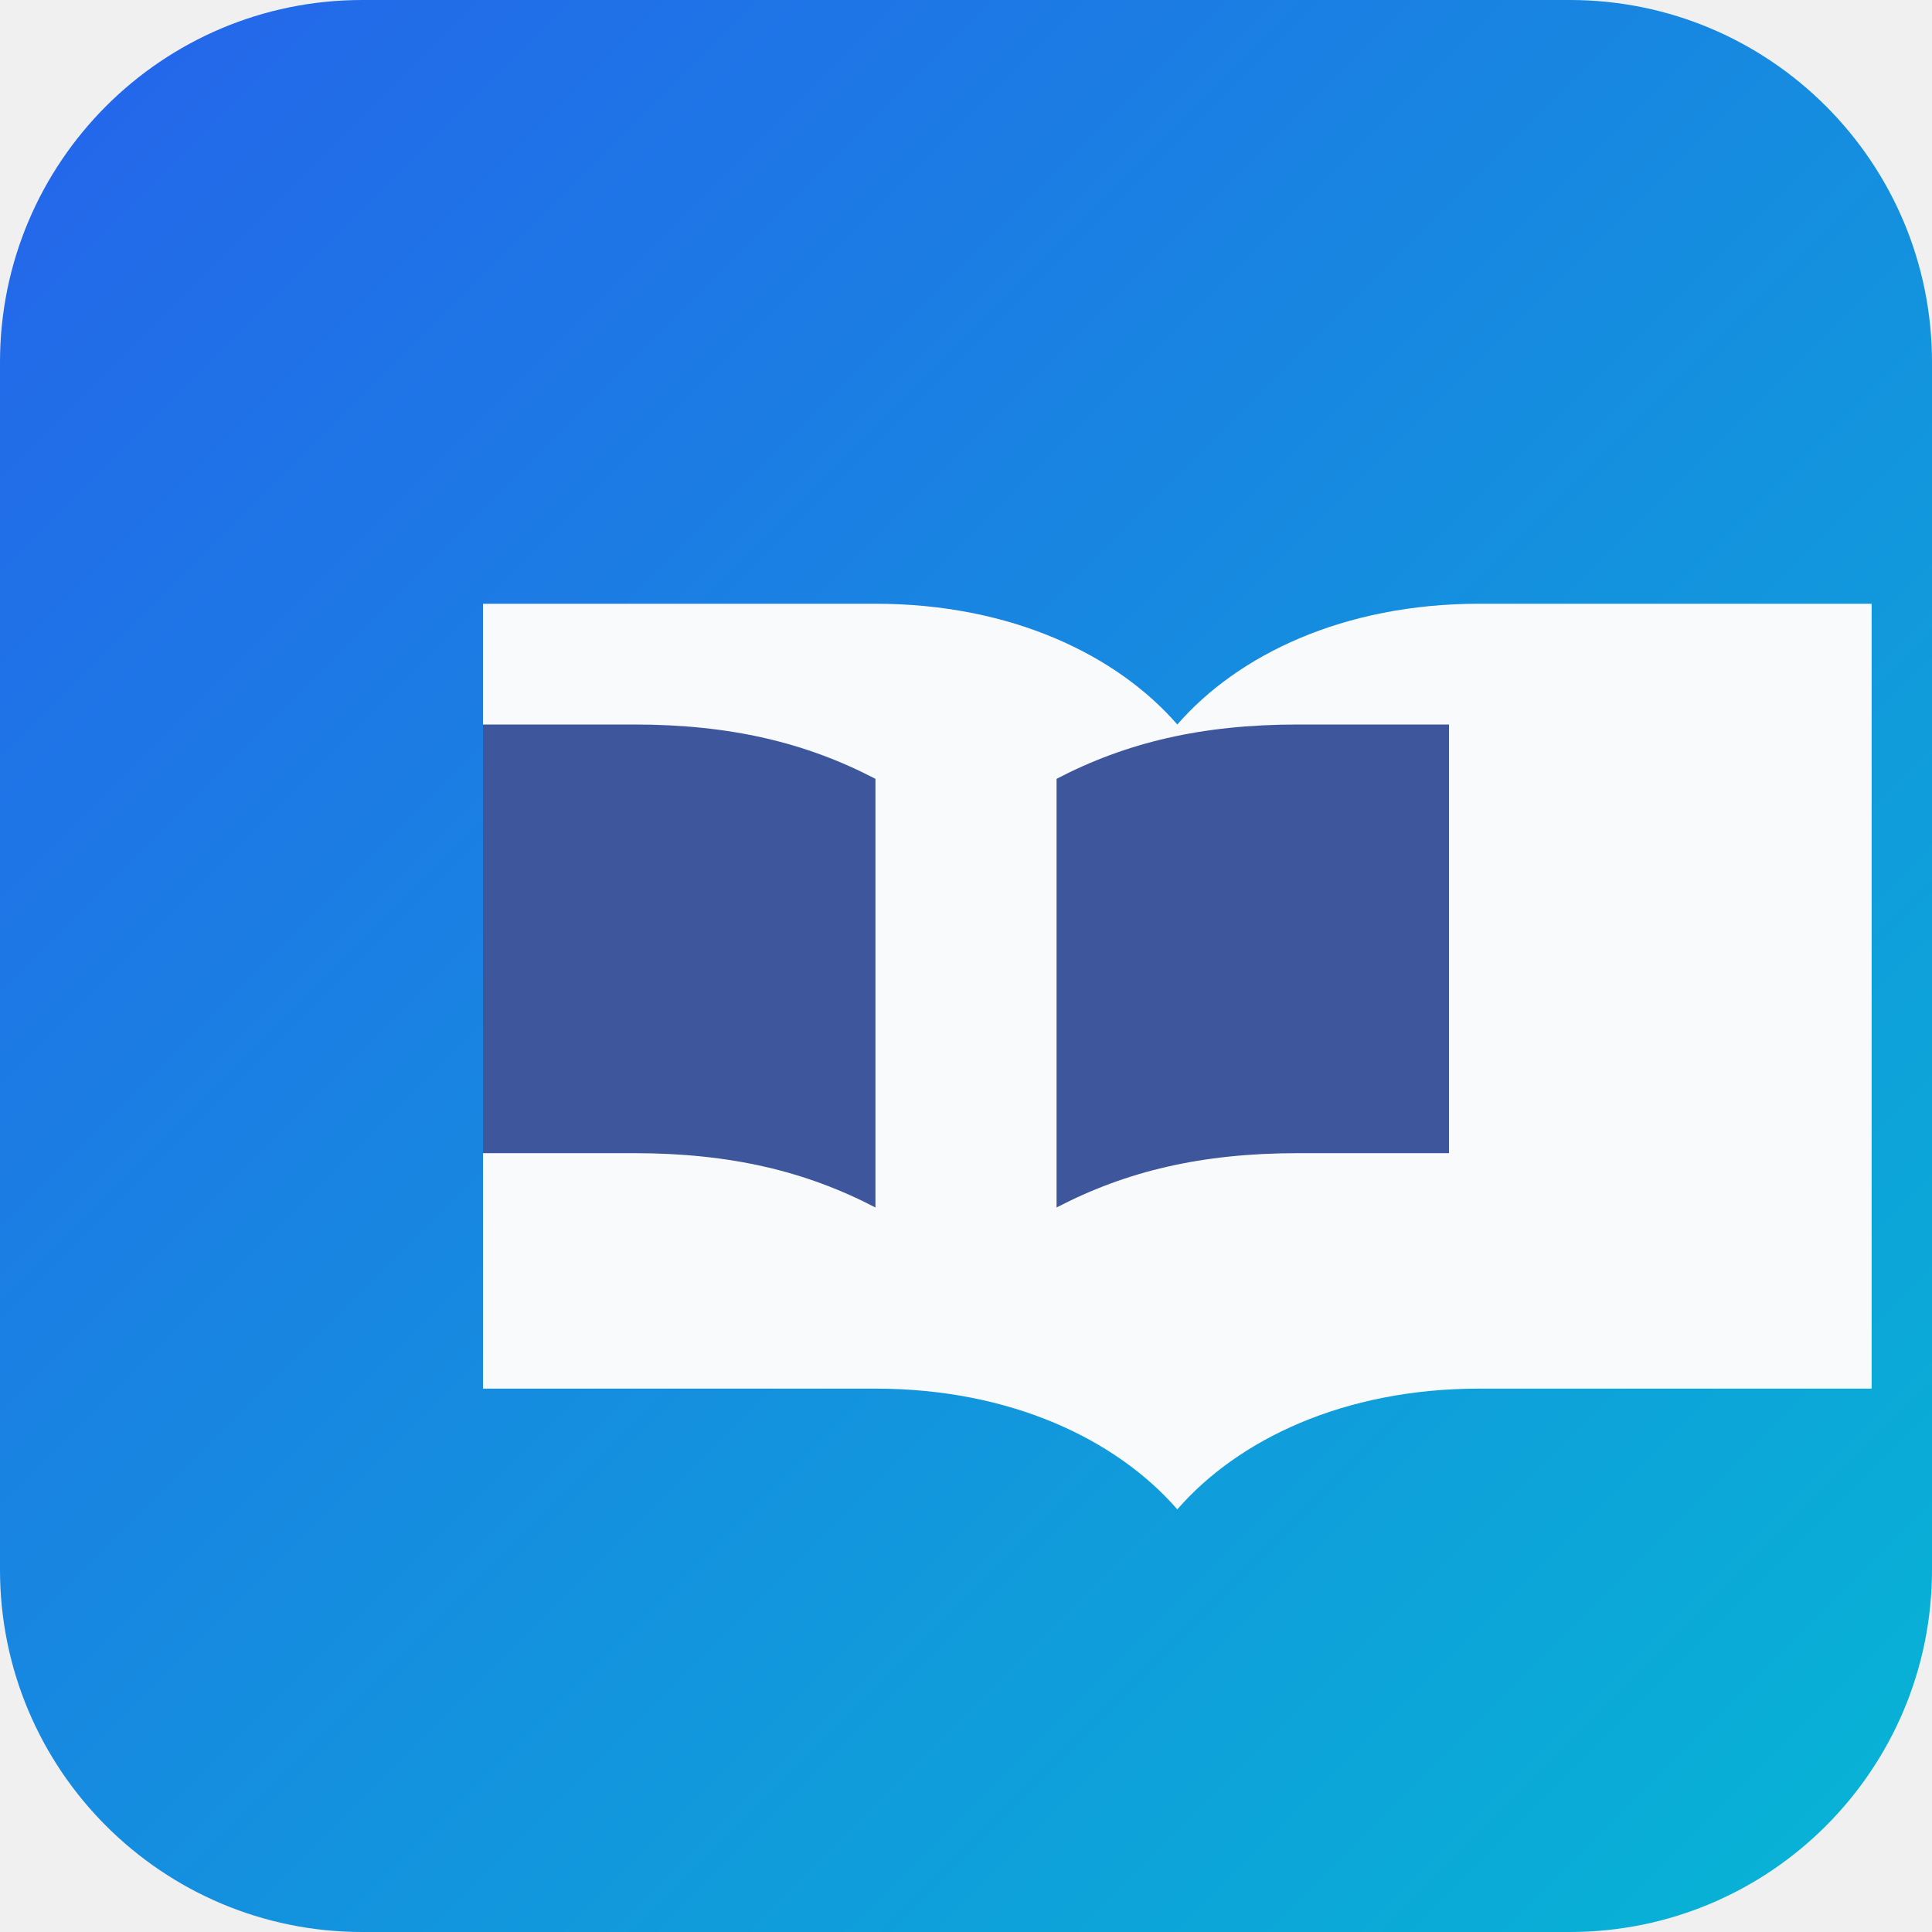
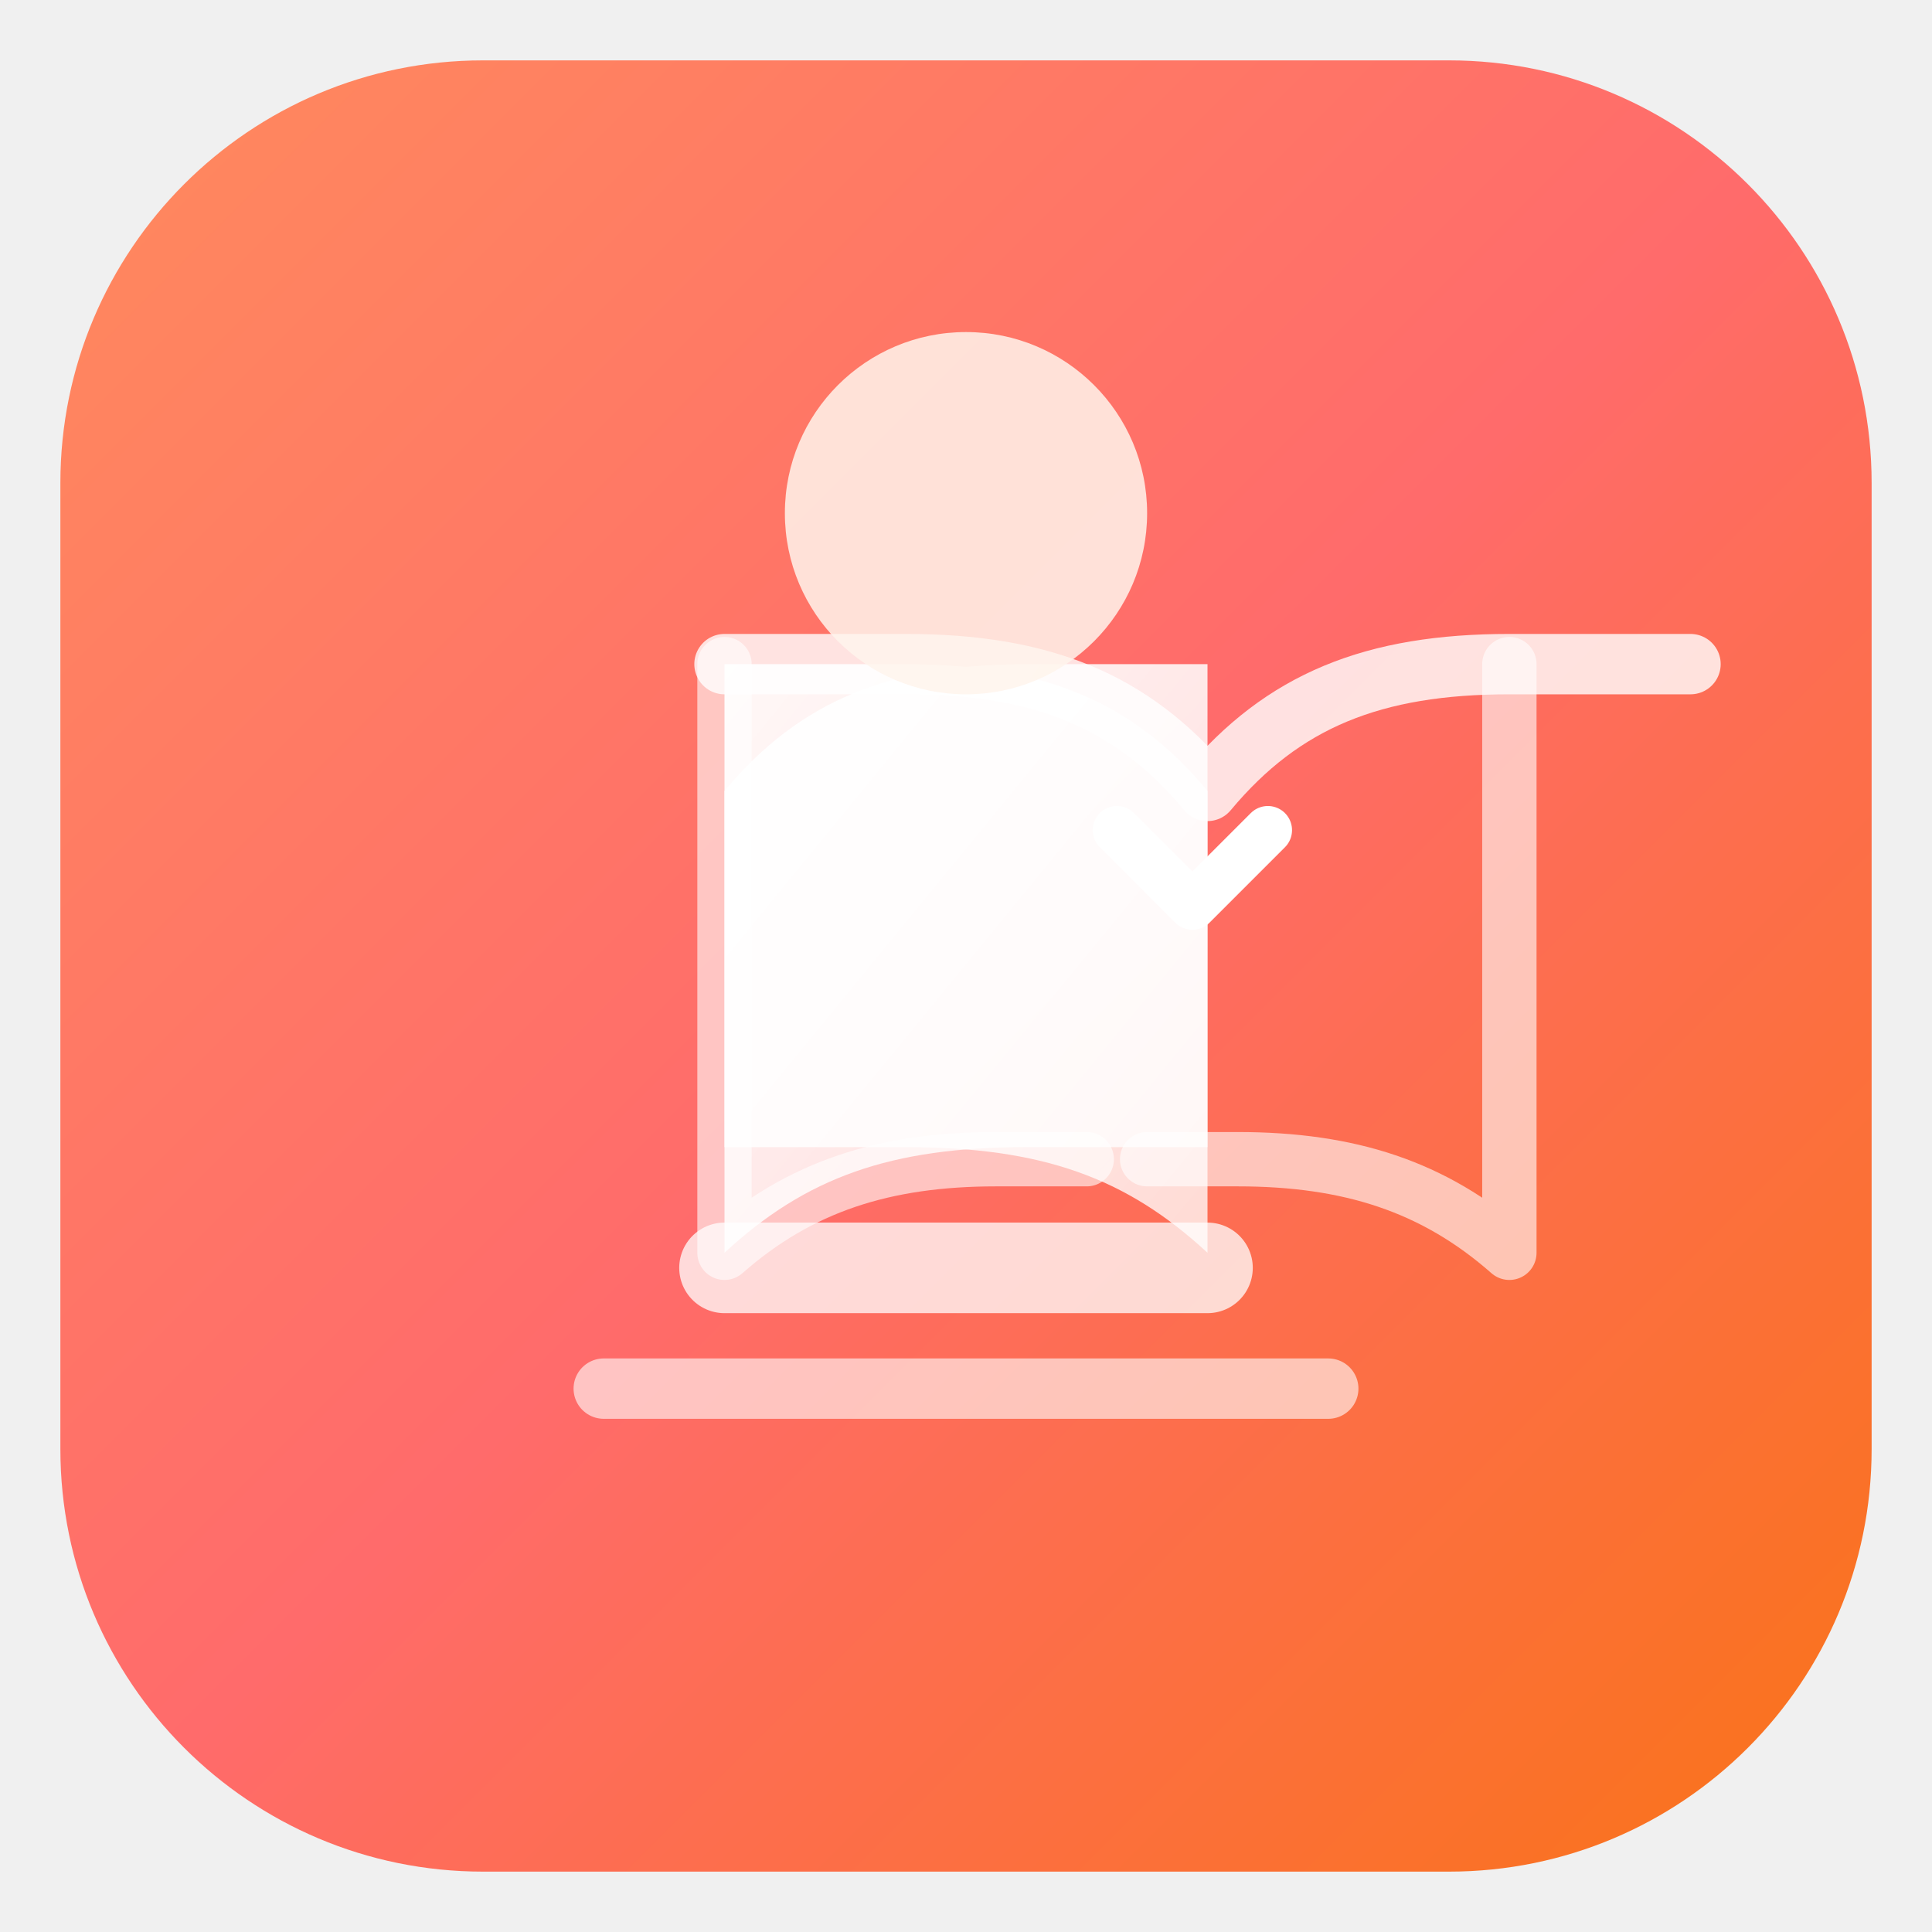
- <svg xmlns="http://www.w3.org/2000/svg" viewBox="0 0 64 64" fill="none" role="img" aria-label="Educational favicon">
+ <svg xmlns="http://www.w3.org/2000/svg" viewBox="0 0 64 64" role="img" aria-label="CPU Online icon">
  <defs>
-     <linearGradient id="bg" x1="0%" y1="0%" x2="100%" y2="100%">
-       <stop offset="0%" stop-color="#2563eb" />
-       <stop offset="100%" stop-color="#06b6d4" />
+     <linearGradient id="sunset-gradient" x1="0%" y1="0%" x2="100%" y2="100%">
+       <stop offset="0%" stop-color="#ff8a5d" />
+       <stop offset="50%" stop-color="#ff6b6b" />
+       <stop offset="100%" stop-color="#f97316" />
+     </linearGradient>
+     <linearGradient id="book-shine" x1="0%" y1="0%" x2="100%" y2="100%">
+       <stop offset="0%" stop-color="#ffffff" stop-opacity="0.95" />
+       <stop offset="100%" stop-color="#ffffff" stop-opacity="0.75" />
    </linearGradient>
  </defs>
-   <rect x="0" y="0" width="64" height="64" rx="12" fill="url(#bg)" />
-   <path d="M16 20h13c4.5 0 8 1.7 10 4 2-2.3 5.5-4 10-4h13v26H49c-4.5 0-8 1.7-10 4-2-2.3-5.5-4-10-4H16V20z" fill="#f8fafc" />
-   <path d="M29 24v16c-2.3-1.2-4.8-1.8-8-1.8h-5V24h5c3.2 0 5.7 0.6 8 1.8zm6 0v16c2.3-1.2 4.8-1.8 8-1.8h5V24h-5c-3.2 0-5.7 0.6-8 1.8z" fill="#1e3a8a" fill-opacity="0.85" />
+   <rect x="2" y="2" width="60" height="60" rx="14" fill="url(#sunset-gradient)" />
+   <g transform="translate(16 18)" fill="url(#book-shine)">
+     <path d="M8 4h6c4.5 0 7.5 1.2 10 4.2v15.3c-2.7-2.5-5.5-3.5-10-3.5H8z" />
+     <path d="M24 4h-6c-4.5 0-7.5 1.2-10 4.2v15.3c2.7-2.5 5.5-3.5 10-3.5h6z" />
+   </g>
+   <g transform="translate(16 18)" fill="none" stroke="#ffffff" stroke-linecap="round" stroke-linejoin="round">
+     <path d="M8 4h6c4.5 0 7.5 1.2 10 4.2 2.5-3 5.5-4.2 10-4.2h6" stroke-opacity="0.8" stroke-width="2" />
+     <path d="M8 4v19.5c2.5-2.2 5.3-3.1 9-3.1h3" stroke-opacity="0.6" stroke-width="1.8" />
+     <path d="M34 4v19.5c-2.5-2.2-5.3-3.1-9-3.1h-3" stroke-opacity="0.6" stroke-width="1.8" />
+     <path d="M21 9.5l2.5 2.5 2.5-2.5" stroke-width="1.6" />
+   </g>
+   <circle cx="32" cy="17" r="6" fill="#fff4ec" opacity="0.85" />
+   <path d="M24 42h16" stroke="#ffffff" stroke-linecap="round" stroke-width="3" stroke-opacity="0.75" />
+   <path d="M20 46h24" stroke="#ffffff" stroke-linecap="round" stroke-width="2" stroke-opacity="0.6" />
</svg>
